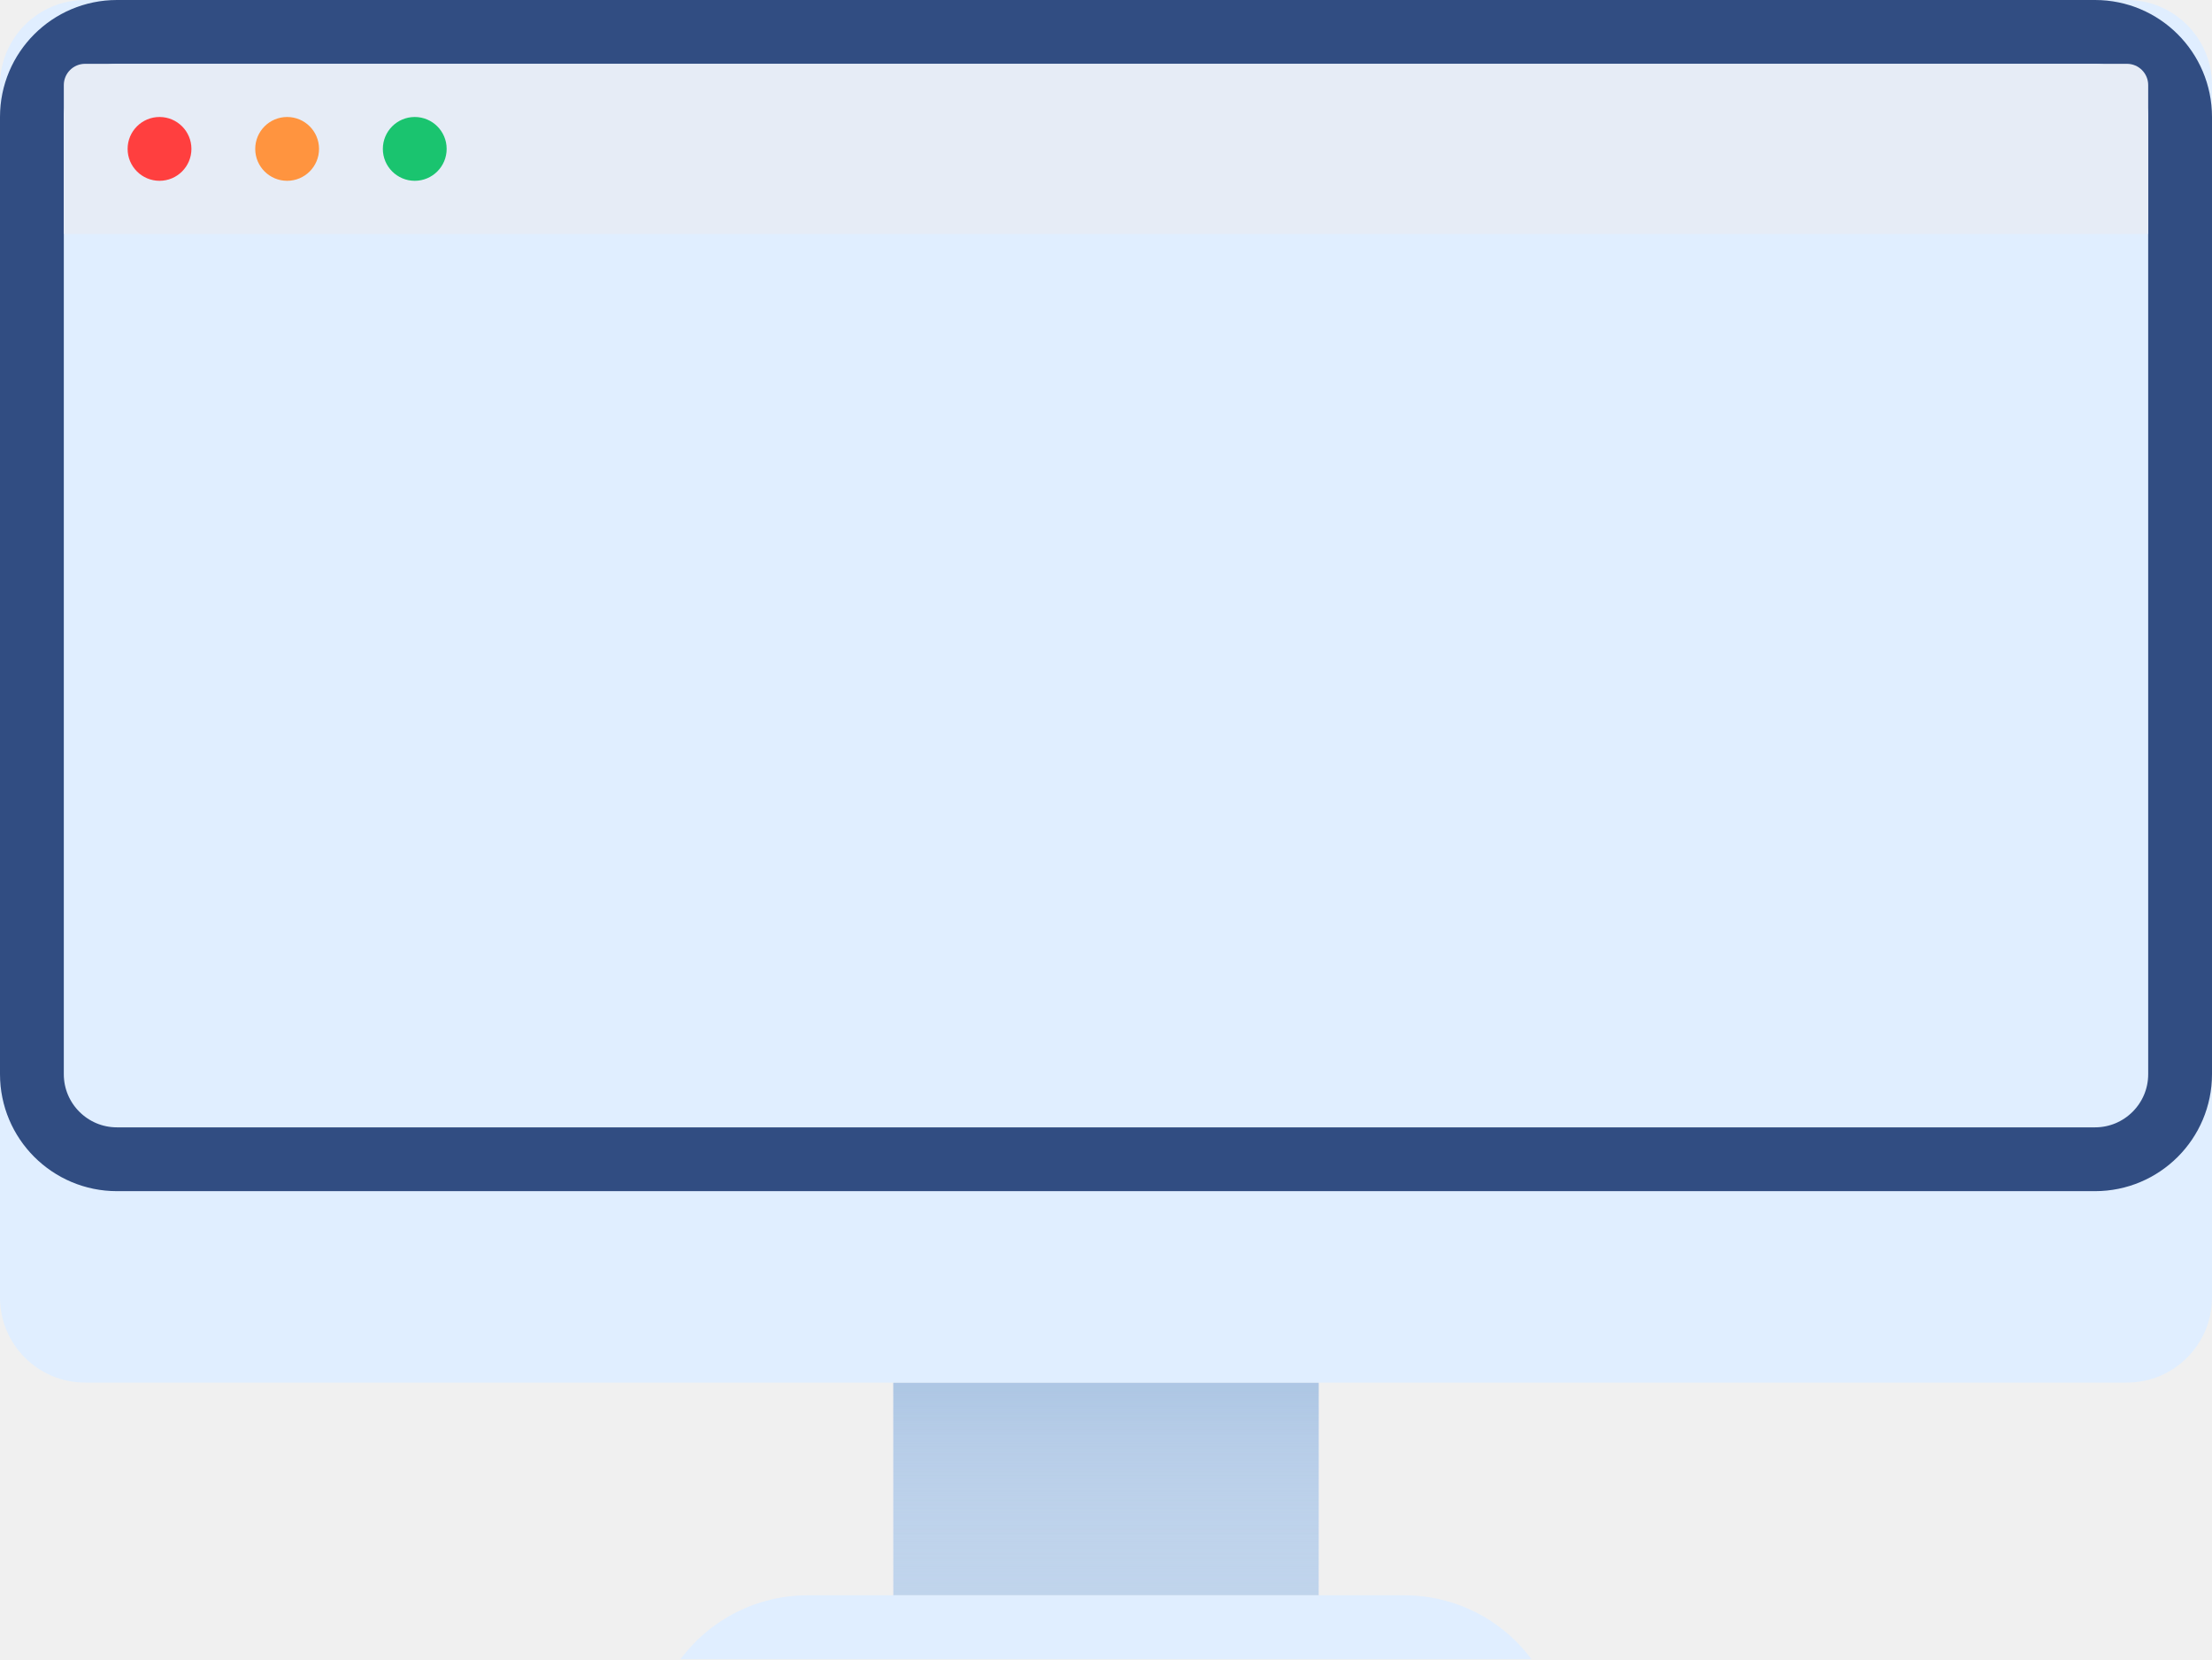
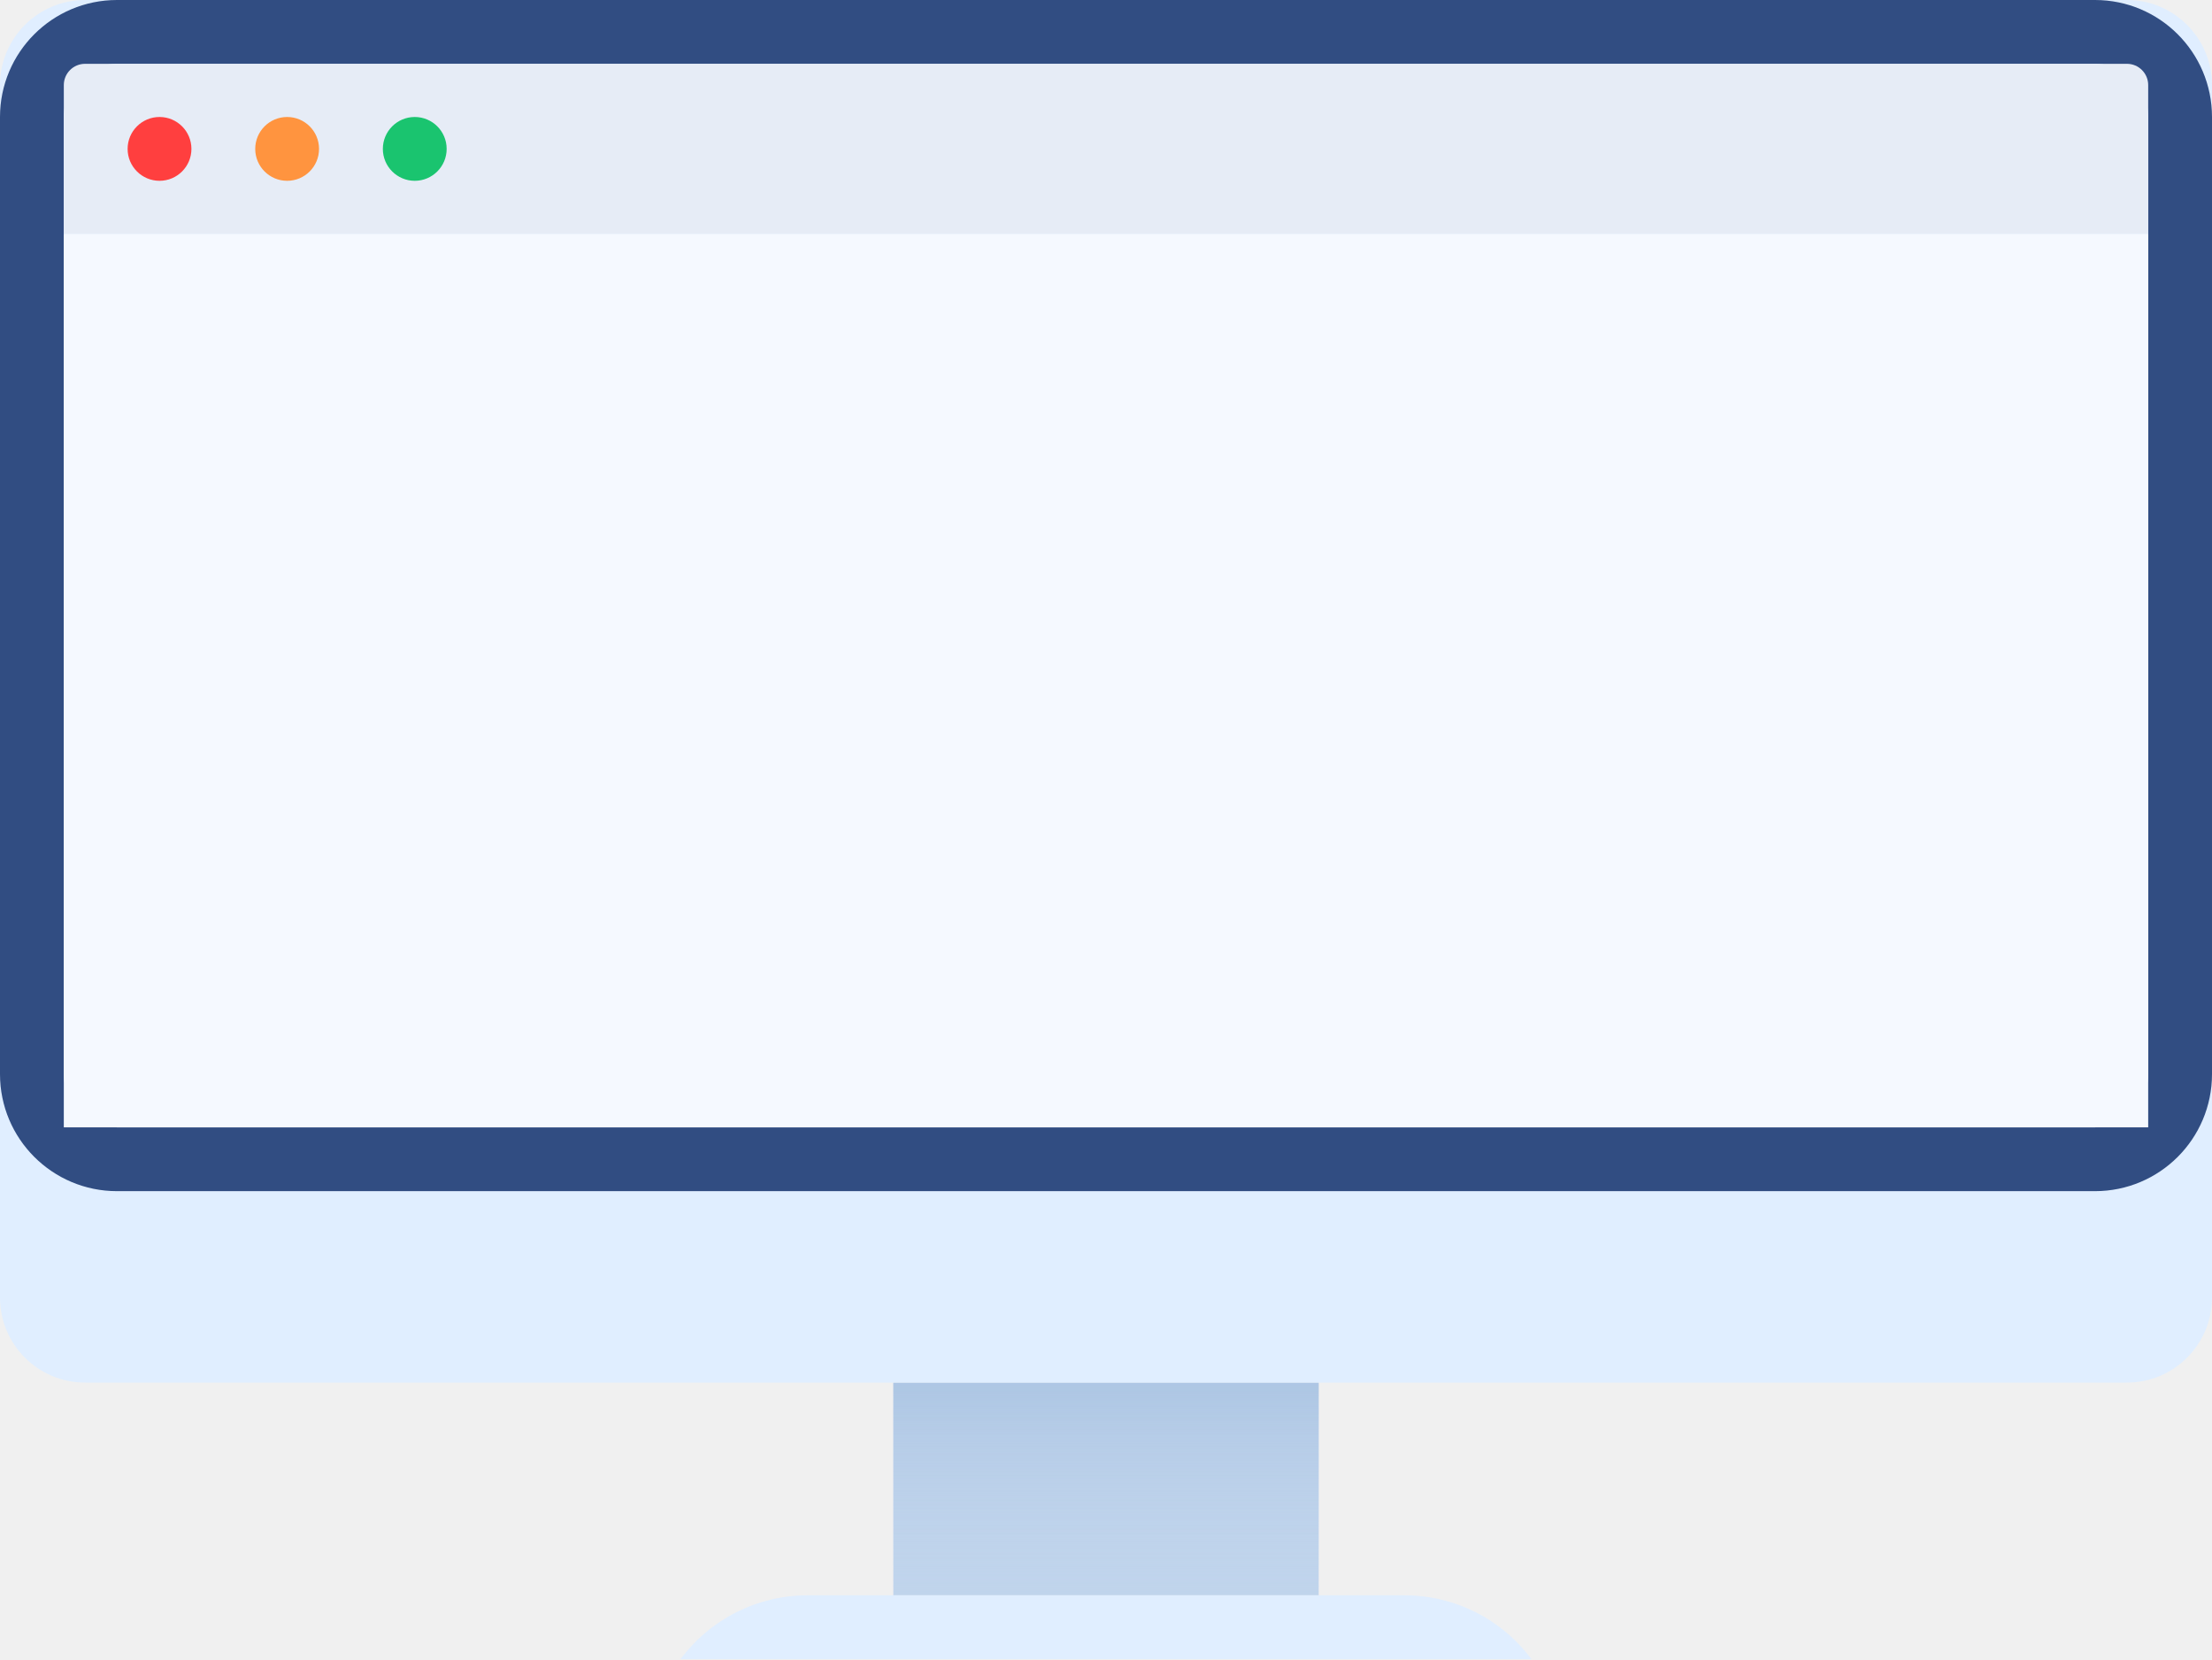
<svg xmlns="http://www.w3.org/2000/svg" xmlns:xlink="http://www.w3.org/1999/xlink" width="104px" height="78px" viewBox="0 0 104 78" version="1.1">
  <defs>
    <linearGradient x1="50%" y1="0%" x2="50%" y2="100%" id="linearGradient-1">
      <stop stop-color="#91B1D7" offset="0%" />
      <stop stop-color="#C0D4EC" stop-opacity="0" offset="100%" />
    </linearGradient>
    <rect id="path-2" x="0" y="0" width="104" height="56" rx="4" />
  </defs>
  <g id="Dashboard" stroke="none" stroke-width="1" fill="none" fill-rule="evenodd">
    <g id="02-开发环境-创建环境-创建共享开发环境-第一步填充态-未选择基础开发空间" transform="translate(-976, -128)">
      <g id="创建共享开发环境" transform="translate(244, 104)">
        <g id="Right" transform="translate(420, 0)">
          <g id="终端" transform="translate(312, 24)">
            <g id="编组-3" transform="translate(42, 65)">
              <rect id="矩形" fill="#C0D4EC" x="0" y="0" width="20" height="10" />
              <rect id="矩形" fill="url(#linearGradient-1)" opacity="0.399" x="0" y="0" width="20" height="10" />
            </g>
            <path d="M37.965,75 L66.035,75 C68.386,75 70.598,76.113 72,78 L72,78 L72,78 L32,78 C33.402,76.113 35.614,75 37.965,75 Z" id="矩形备份-7" fill="#E0EEFF" />
            <g id="编组-2">
              <rect id="矩形" fill="#E0EEFF" x="0" y="0" width="104" height="65" rx="4" />
              <g id="编组-7">
                <mask id="mask-3" fill="white">
                  <use xlink:href="#path-2" />
                </mask>
                <rect stroke="#314D82" stroke-width="3" x="1.5" y="1.5" width="101" height="53" rx="4" />
                <g id="编组-5" mask="url(#mask-3)">
                  <g transform="translate(3, 3)">
                    <path d="M1,0 L97,0 C97.552,7.63596298e-15 98,0.448 98,1 L98,8 L98,8 L0,8 L0,1 C-2.8967998e-16,0.448 0.448,-9.5692398e-18 1,0 Z" id="矩形" fill="#E6ECF6" />
+                     <rect id="矩形备份-9" fill="#F5F9FF" x="0" y="8" width="98" height="42" />
                    <path d="M4.5,5.5 C5.328,5.5 6,4.828 6,4 C6,3.172 5.328,2.5 4.5,2.5 C3.672,2.5 3,3.172 3,4 C3,4.828 3.672,5.5 4.5,5.5 Z" id="椭圆形" fill="#FF3F3F" />
                    <path d="M10.5,5.5 C11.328,5.5 12,4.828 12,4 C12,3.172 11.328,2.5 10.5,2.5 C9.672,2.5 9,3.172 9,4 C9,4.828 9.672,5.5 10.5,5.5 Z" id="椭圆形备份-2" fill="#FF943F" />
                    <path d="M16.5,5.5 C17.328,5.5 18,4.828 18,4 C18,3.172 17.328,2.5 16.5,2.5 C15.672,2.5 15,3.172 15,4 C15,4.828 15.672,5.5 16.5,5.5 Z" id="椭圆形备份-3" fill="#1AC46F" />
                  </g>
                </g>
              </g>
            </g>
          </g>
        </g>
      </g>
    </g>
  </g>
</svg>
